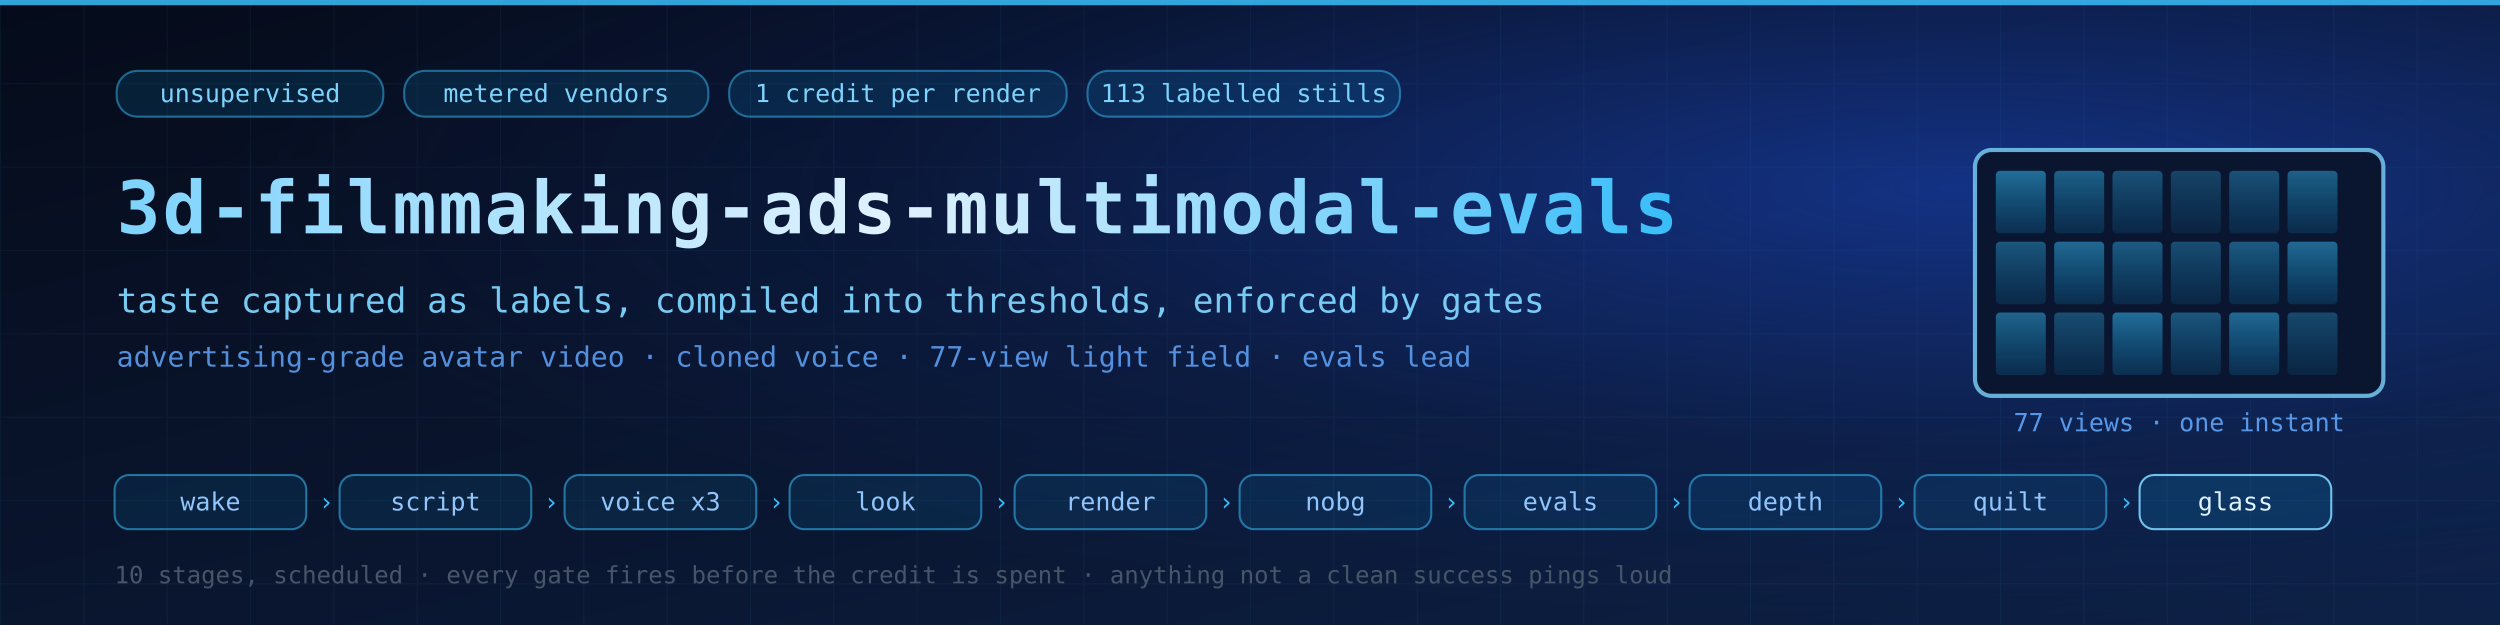
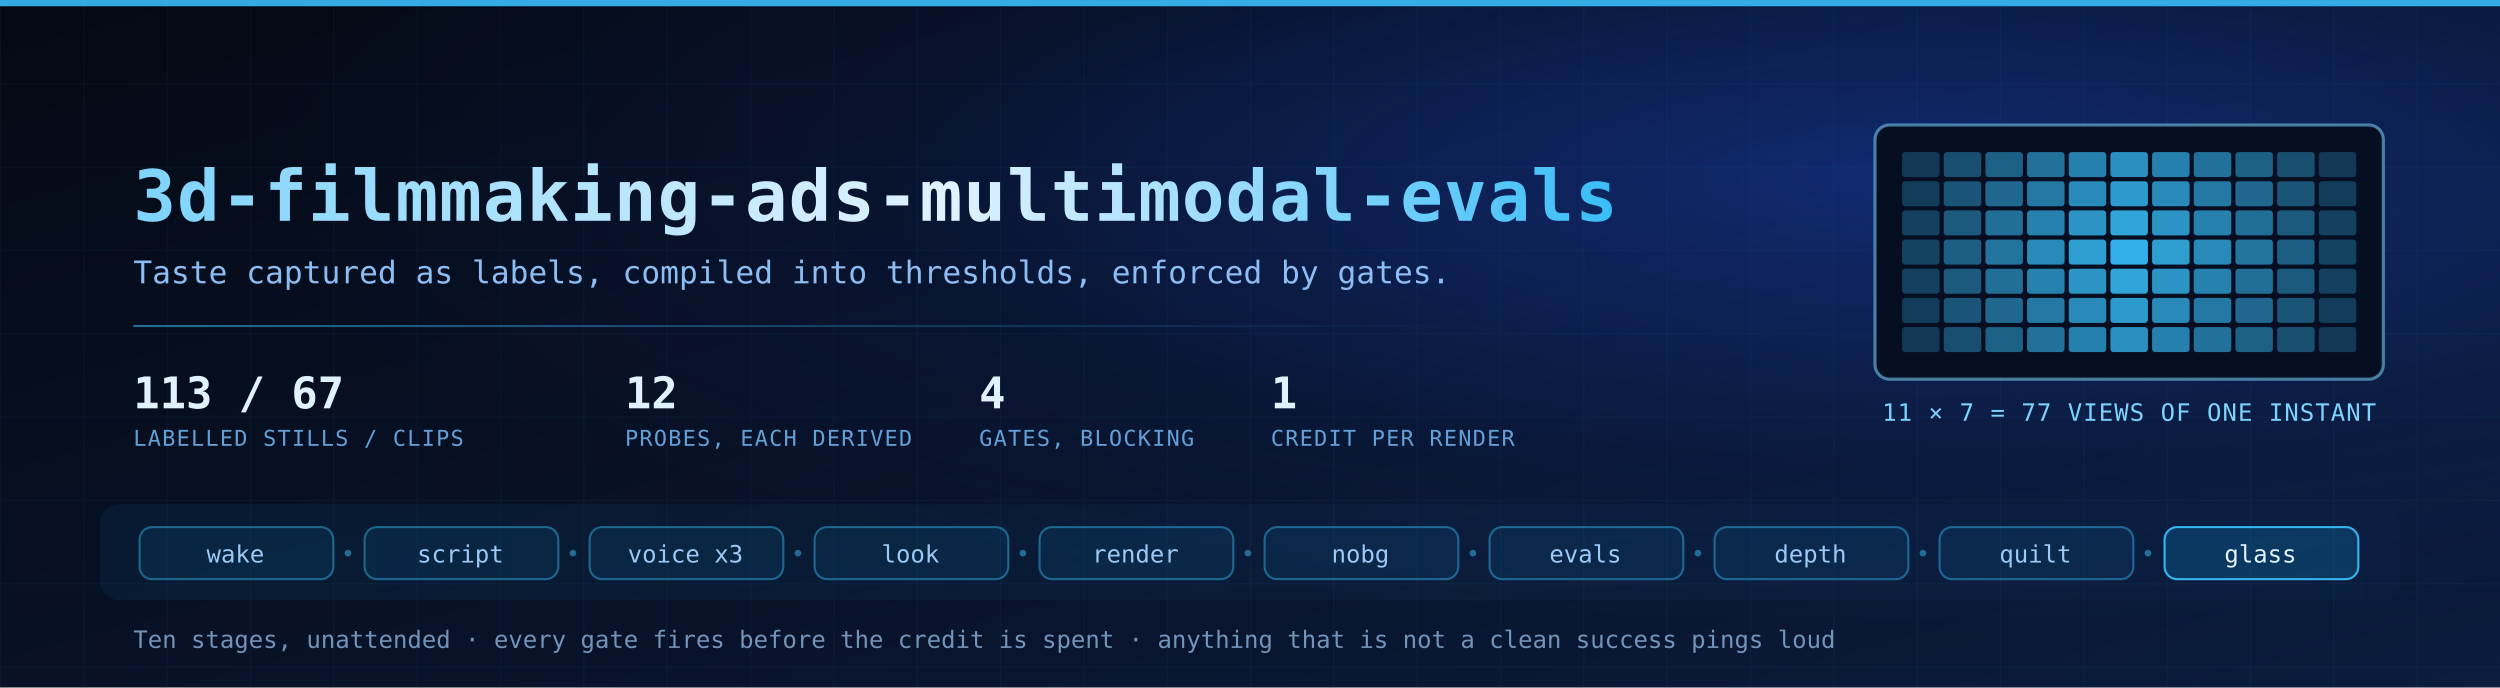
- <svg xmlns="http://www.w3.org/2000/svg" width="1200" height="300" viewBox="0 0 1200 300" role="img" aria-label="3d filmmaking ads multimodal evals">
+ <svg xmlns="http://www.w3.org/2000/svg" width="1200" height="330" viewBox="0 0 1200 330" role="img" aria-label="3d-filmmaking-ads-multimodal-evals: taste captured as labels, compiled into thresholds, enforced by gates. 77 views of one instant.">
  <defs>
    <linearGradient id="bg" x1="0" y1="0" x2="1" y2="1">
-       <stop offset="0%" stop-color="#050b1a" />
-       <stop offset="55%" stop-color="#0a1630" />
-       <stop offset="100%" stop-color="#0d2147" />
+       <stop offset="0%" stop-color="#040914" />
+       <stop offset="55%" stop-color="#081228" />
+       <stop offset="100%" stop-color="#0b1c3d" />
    </linearGradient>
    <linearGradient id="title" x1="0" y1="0" x2="1" y2="0">
      <stop offset="0%" stop-color="#7dd3fc" />
-       <stop offset="50%" stop-color="#e0f2fe" />
+       <stop offset="55%" stop-color="#e0f2fe" />
      <stop offset="100%" stop-color="#38bdf8" />
    </linearGradient>
-     <radialGradient id="glow" cx="78%" cy="30%" r="70%">
-       <stop offset="0%" stop-color="#1d4ed8" stop-opacity=".5" />
-       <stop offset="60%" stop-color="#1d4ed8" stop-opacity=".1" />
+     <radialGradient id="glow" cx="76%" cy="26%" r="66%">
+       <stop offset="0%" stop-color="#1d4ed8" stop-opacity=".42" />
+       <stop offset="62%" stop-color="#1d4ed8" stop-opacity=".08" />
      <stop offset="100%" stop-color="#1d4ed8" stop-opacity="0" />
    </radialGradient>
    <pattern id="grid" width="40" height="40" patternUnits="userSpaceOnUse">
-       <path d="M 40 0 L 0 0 0 40" fill="none" stroke="#38bdf8" stroke-opacity=".06" stroke-width="1" />
+       <path d="M 40 0 L 0 0 0 40" fill="none" stroke="#38bdf8" stroke-opacity=".05" stroke-width="1" />
    </pattern>
-     <linearGradient id="tile" x1="0" y1="0" x2="0" y2="1">
+     <linearGradient id="rule" x1="0" y1="0" x2="1" y2="0">
      <stop offset="0%" stop-color="#38bdf8" stop-opacity=".55" />
-       <stop offset="100%" stop-color="#0ea5e9" stop-opacity=".18" />
+       <stop offset="100%" stop-color="#38bdf8" stop-opacity="0" />
+     </linearGradient>
+     <linearGradient id="bandbg" x1="0" y1="0" x2="1" y2="0">
+       <stop offset="0%" stop-color="#0ea5e9" stop-opacity=".07" />
+       <stop offset="100%" stop-color="#0ea5e9" stop-opacity=".02" />
    </linearGradient>
  </defs>
-   <rect width="1200" height="300" fill="url(#bg)" />
-   <rect width="1200" height="300" fill="url(#grid)" />
-   <rect width="1200" height="300" fill="url(#glow)" />
-   <rect x="0" y="0" width="1200" height="2.5" fill="#38bdf8" opacity=".85" />
-   <g font-family="ui-monospace, SFMono-Regular, Menlo, monospace" font-size="12">
-     <rect x="56" y="34" rx="10" width="128" height="22" fill="#0ea5e9" fill-opacity=".13" stroke="#38bdf8" stroke-opacity=".5" />
-     <text x="120" y="49" fill="#7dd3fc" text-anchor="middle">unsupervised</text>
-     <rect x="194" y="34" rx="10" width="146" height="22" fill="#0ea5e9" fill-opacity=".13" stroke="#38bdf8" stroke-opacity=".5" />
-     <text x="267" y="49" fill="#7dd3fc" text-anchor="middle">metered vendors</text>
-     <rect x="350" y="34" rx="10" width="162" height="22" fill="#0ea5e9" fill-opacity=".13" stroke="#38bdf8" stroke-opacity=".5" />
-     <text x="431" y="49" fill="#7dd3fc" text-anchor="middle">1 credit per render</text>
-     <rect x="522" y="34" rx="10" width="150" height="22" fill="#0ea5e9" fill-opacity=".13" stroke="#38bdf8" stroke-opacity=".5" />
-     <text x="597" y="49" fill="#7dd3fc" text-anchor="middle">113 labelled stills</text>
-   </g>
-   <text x="56" y="112" font-family="ui-monospace, SFMono-Regular, Menlo, monospace" font-size="35" font-weight="700" fill="url(#title)" letter-spacing="1">3d-filmmaking-ads-multimodal-evals</text>
-   <text x="56" y="150" font-family="ui-monospace, SFMono-Regular, Menlo, monospace" font-size="16.5" fill="#7dd3fc" opacity=".95">taste captured as labels, compiled into thresholds, enforced by gates</text>
-   <text x="56" y="176" font-family="ui-monospace, SFMono-Regular, Menlo, monospace" font-size="13.5" fill="#60a5fa" opacity=".85">advertising-grade avatar video · cloned voice · 77-view light field · evals lead</text>
-   <g>
-     <rect x="948" y="72" width="196" height="118" rx="8" fill="#0a1630" stroke="#7dd3fc" stroke-opacity=".8" stroke-width="2" />
-     <g>
-       <rect x="958" y="82" width="24" height="30" rx="2" fill="url(#tile)" opacity=".95" />
-       <rect x="986" y="82" width="24" height="30" rx="2" fill="url(#tile)" opacity=".8" />
-       <rect x="1014" y="82" width="24" height="30" rx="2" fill="url(#tile)" opacity=".65" />
-       <rect x="1042" y="82" width="24" height="30" rx="2" fill="url(#tile)" opacity=".5" />
-       <rect x="1070" y="82" width="24" height="30" rx="2" fill="url(#tile)" opacity=".65" />
-       <rect x="1098" y="82" width="24" height="30" rx="2" fill="url(#tile)" opacity=".8" />
-       <rect x="958" y="116" width="24" height="30" rx="2" fill="url(#tile)" opacity=".7" />
-       <rect x="986" y="116" width="24" height="30" rx="2" fill="url(#tile)" opacity=".9" />
-       <rect x="1014" y="116" width="24" height="30" rx="2" fill="url(#tile)" opacity=".75" />
-       <rect x="1042" y="116" width="24" height="30" rx="2" fill="url(#tile)" opacity=".6" />
-       <rect x="1070" y="116" width="24" height="30" rx="2" fill="url(#tile)" opacity=".75" />
-       <rect x="1098" y="116" width="24" height="30" rx="2" fill="url(#tile)" opacity=".9" />
-       <rect x="958" y="150" width="24" height="30" rx="2" fill="url(#tile)" opacity=".85" />
-       <rect x="986" y="150" width="24" height="30" rx="2" fill="url(#tile)" opacity=".6" />
-       <rect x="1014" y="150" width="24" height="30" rx="2" fill="url(#tile)" opacity=".95" />
-       <rect x="1042" y="150" width="24" height="30" rx="2" fill="url(#tile)" opacity=".7" />
-       <rect x="1070" y="150" width="24" height="30" rx="2" fill="url(#tile)" opacity=".9" />
-       <rect x="1098" y="150" width="24" height="30" rx="2" fill="url(#tile)" opacity=".55" />
-     </g>
-     <text x="1046" y="207" font-family="ui-monospace, Menlo, monospace" font-size="12" fill="#60a5fa" text-anchor="middle" opacity=".9">77 views · one instant</text>
-   </g>
-   <g font-family="ui-monospace, SFMono-Regular, Menlo, monospace" font-size="12">
-     <rect x="55" y="228" rx="7" width="92" height="26" fill="#0ea5e9" fill-opacity=".10" stroke="#38bdf8" stroke-opacity=".55" />
-     <text x="101" y="245" fill="#93c5fd" text-anchor="middle">wake</text>
-     <text x="153" y="245" fill="#38bdf8">›</text>
-     <rect x="163" y="228" rx="7" width="92" height="26" fill="#0ea5e9" fill-opacity=".10" stroke="#38bdf8" stroke-opacity=".55" />
-     <text x="209" y="245" fill="#93c5fd" text-anchor="middle">script</text>
-     <text x="261" y="245" fill="#38bdf8">›</text>
-     <rect x="271" y="228" rx="7" width="92" height="26" fill="#0ea5e9" fill-opacity=".10" stroke="#38bdf8" stroke-opacity=".55" />
-     <text x="317" y="245" fill="#93c5fd" text-anchor="middle">voice x3</text>
-     <text x="369" y="245" fill="#38bdf8">›</text>
-     <rect x="379" y="228" rx="7" width="92" height="26" fill="#0ea5e9" fill-opacity=".10" stroke="#38bdf8" stroke-opacity=".55" />
-     <text x="425" y="245" fill="#93c5fd" text-anchor="middle">look</text>
-     <text x="477" y="245" fill="#38bdf8">›</text>
-     <rect x="487" y="228" rx="7" width="92" height="26" fill="#0ea5e9" fill-opacity=".10" stroke="#38bdf8" stroke-opacity=".55" />
-     <text x="533" y="245" fill="#93c5fd" text-anchor="middle">render</text>
-     <text x="585" y="245" fill="#38bdf8">›</text>
-     <rect x="595" y="228" rx="7" width="92" height="26" fill="#0ea5e9" fill-opacity=".10" stroke="#38bdf8" stroke-opacity=".55" />
-     <text x="641" y="245" fill="#93c5fd" text-anchor="middle">nobg</text>
-     <text x="693" y="245" fill="#38bdf8">›</text>
-     <rect x="703" y="228" rx="7" width="92" height="26" fill="#0ea5e9" fill-opacity=".10" stroke="#38bdf8" stroke-opacity=".55" />
-     <text x="749" y="245" fill="#93c5fd" text-anchor="middle">evals</text>
-     <text x="801" y="245" fill="#38bdf8">›</text>
-     <rect x="811" y="228" rx="7" width="92" height="26" fill="#0ea5e9" fill-opacity=".10" stroke="#38bdf8" stroke-opacity=".55" />
-     <text x="857" y="245" fill="#93c5fd" text-anchor="middle">depth</text>
-     <text x="909" y="245" fill="#38bdf8">›</text>
-     <rect x="919" y="228" rx="7" width="92" height="26" fill="#0ea5e9" fill-opacity=".10" stroke="#38bdf8" stroke-opacity=".55" />
-     <text x="965" y="245" fill="#93c5fd" text-anchor="middle">quilt</text>
-     <text x="1017" y="245" fill="#38bdf8">›</text>
-     <rect x="1027" y="228" rx="7" width="92" height="26" fill="#0ea5e9" fill-opacity=".16" stroke="#7dd3fc" stroke-opacity=".9" />
-     <text x="1073" y="245" fill="#e0f2fe" text-anchor="middle">glass</text>
-   </g>
-   <text x="55" y="280" font-family="ui-monospace, Menlo, monospace" font-size="11.5" fill="#475569">10 stages, scheduled · every gate fires before the credit is spent · anything not a clean success pings loud</text>
+   <rect width="1200" height="330" fill="url(#bg)" />
+   <rect width="1200" height="330" fill="url(#grid)" />
+   <rect width="1200" height="330" fill="url(#glow)" />
+   <rect x="0" y="0" width="1200" height="3" fill="#38bdf8" opacity=".9" />
+   <text x="64" y="106" font-family="ui-monospace, SFMono-Regular, Menlo, monospace" font-size="34" font-weight="700" fill="url(#title)" letter-spacing=".5">3d-filmmaking-ads-multimodal-evals</text>
+   <text x="64" y="136" font-family="ui-monospace, SFMono-Regular, Menlo, monospace" font-size="15" fill="#93c5fd" opacity=".95">Taste captured as labels, compiled into thresholds, enforced by gates.</text>
+   <rect x="64" y="156" width="640" height="1" fill="url(#rule)" />
+   <text x="64" y="196" font-family="ui-monospace, SFMono-Regular, Menlo, monospace" font-size="21" font-weight="700" fill="#e0f2fe">113 / 67</text>
+   <text x="64" y="214" font-family="ui-monospace, SFMono-Regular, Menlo, monospace" font-size="10.5" fill="#64a0d8" letter-spacing=".6">LABELLED STILLS / CLIPS</text>
+   <text x="300" y="196" font-family="ui-monospace, SFMono-Regular, Menlo, monospace" font-size="21" font-weight="700" fill="#e0f2fe">12</text>
+   <text x="300" y="214" font-family="ui-monospace, SFMono-Regular, Menlo, monospace" font-size="10.5" fill="#64a0d8" letter-spacing=".6">PROBES, EACH DERIVED</text>
+   <text x="470" y="196" font-family="ui-monospace, SFMono-Regular, Menlo, monospace" font-size="21" font-weight="700" fill="#e0f2fe">4</text>
+   <text x="470" y="214" font-family="ui-monospace, SFMono-Regular, Menlo, monospace" font-size="10.5" fill="#64a0d8" letter-spacing=".6">GATES, BLOCKING</text>
+   <text x="610" y="196" font-family="ui-monospace, SFMono-Regular, Menlo, monospace" font-size="21" font-weight="700" fill="#e0f2fe">1</text>
+   <text x="610" y="214" font-family="ui-monospace, SFMono-Regular, Menlo, monospace" font-size="10.5" fill="#64a0d8" letter-spacing=".6">CREDIT PER RENDER</text>
+   <rect x="900" y="60" width="244" height="122" rx="7" fill="#060f22" stroke="#7dd3fc" stroke-opacity=".55" stroke-width="1.5" />
+   <rect x="913" y="73" width="18" height="12" rx="1.5" fill="#38bdf8" fill-opacity="0.240" />
+   <rect x="933" y="73" width="18" height="12" rx="1.5" fill="#38bdf8" fill-opacity="0.366" />
+   <rect x="953" y="73" width="18" height="12" rx="1.5" fill="#38bdf8" fill-opacity="0.468" />
+   <rect x="973" y="73" width="18" height="12" rx="1.5" fill="#38bdf8" fill-opacity="0.561" />
+   <rect x="993" y="73" width="18" height="12" rx="1.5" fill="#38bdf8" fill-opacity="0.650" />
+   <rect x="1013" y="73" width="18" height="12" rx="1.5" fill="#38bdf8" fill-opacity="0.736" />
+   <rect x="1033" y="73" width="18" height="12" rx="1.5" fill="#38bdf8" fill-opacity="0.650" />
+   <rect x="1053" y="73" width="18" height="12" rx="1.5" fill="#38bdf8" fill-opacity="0.561" />
+   <rect x="1073" y="73" width="18" height="12" rx="1.5" fill="#38bdf8" fill-opacity="0.468" />
+   <rect x="1093" y="73" width="18" height="12" rx="1.5" fill="#38bdf8" fill-opacity="0.366" />
+   <rect x="1113" y="73" width="18" height="12" rx="1.5" fill="#38bdf8" fill-opacity="0.240" />
+   <rect x="913" y="87" width="18" height="12" rx="1.5" fill="#38bdf8" fill-opacity="0.260" />
+   <rect x="933" y="87" width="18" height="12" rx="1.5" fill="#38bdf8" fill-opacity="0.397" />
+   <rect x="953" y="87" width="18" height="12" rx="1.5" fill="#38bdf8" fill-opacity="0.507" />
+   <rect x="973" y="87" width="18" height="12" rx="1.5" fill="#38bdf8" fill-opacity="0.608" />
+   <rect x="993" y="87" width="18" height="12" rx="1.5" fill="#38bdf8" fill-opacity="0.704" />
+   <rect x="1013" y="87" width="18" height="12" rx="1.5" fill="#38bdf8" fill-opacity="0.797" />
+   <rect x="1033" y="87" width="18" height="12" rx="1.5" fill="#38bdf8" fill-opacity="0.704" />
+   <rect x="1053" y="87" width="18" height="12" rx="1.5" fill="#38bdf8" fill-opacity="0.608" />
+   <rect x="1073" y="87" width="18" height="12" rx="1.5" fill="#38bdf8" fill-opacity="0.507" />
+   <rect x="1093" y="87" width="18" height="12" rx="1.5" fill="#38bdf8" fill-opacity="0.397" />
+   <rect x="1113" y="87" width="18" height="12" rx="1.5" fill="#38bdf8" fill-opacity="0.260" />
+   <rect x="913" y="101" width="18" height="12" rx="1.5" fill="#38bdf8" fill-opacity="0.280" />
+   <rect x="933" y="101" width="18" height="12" rx="1.5" fill="#38bdf8" fill-opacity="0.427" />
+   <rect x="953" y="101" width="18" height="12" rx="1.5" fill="#38bdf8" fill-opacity="0.546" />
+   <rect x="973" y="101" width="18" height="12" rx="1.5" fill="#38bdf8" fill-opacity="0.655" />
+   <rect x="993" y="101" width="18" height="12" rx="1.5" fill="#38bdf8" fill-opacity="0.759" />
+   <rect x="1013" y="101" width="18" height="12" rx="1.5" fill="#38bdf8" fill-opacity="0.859" />
+   <rect x="1033" y="101" width="18" height="12" rx="1.5" fill="#38bdf8" fill-opacity="0.759" />
+   <rect x="1053" y="101" width="18" height="12" rx="1.5" fill="#38bdf8" fill-opacity="0.655" />
+   <rect x="1073" y="101" width="18" height="12" rx="1.5" fill="#38bdf8" fill-opacity="0.546" />
+   <rect x="1093" y="101" width="18" height="12" rx="1.5" fill="#38bdf8" fill-opacity="0.427" />
+   <rect x="1113" y="101" width="18" height="12" rx="1.5" fill="#38bdf8" fill-opacity="0.280" />
+   <rect x="913" y="115" width="18" height="12" rx="1.5" fill="#38bdf8" fill-opacity="0.300" />
+   <rect x="933" y="115" width="18" height="12" rx="1.5" fill="#38bdf8" fill-opacity="0.458" />
+   <rect x="953" y="115" width="18" height="12" rx="1.5" fill="#38bdf8" fill-opacity="0.585" />
+   <rect x="973" y="115" width="18" height="12" rx="1.5" fill="#38bdf8" fill-opacity="0.702" />
+   <rect x="993" y="115" width="18" height="12" rx="1.5" fill="#38bdf8" fill-opacity="0.813" />
+   <rect x="1013" y="115" width="18" height="12" rx="1.5" fill="#38bdf8" fill-opacity="0.920" />
+   <rect x="1033" y="115" width="18" height="12" rx="1.5" fill="#38bdf8" fill-opacity="0.813" />
+   <rect x="1053" y="115" width="18" height="12" rx="1.5" fill="#38bdf8" fill-opacity="0.702" />
+   <rect x="1073" y="115" width="18" height="12" rx="1.5" fill="#38bdf8" fill-opacity="0.585" />
+   <rect x="1093" y="115" width="18" height="12" rx="1.5" fill="#38bdf8" fill-opacity="0.458" />
+   <rect x="1113" y="115" width="18" height="12" rx="1.5" fill="#38bdf8" fill-opacity="0.300" />
+   <rect x="913" y="129" width="18" height="12" rx="1.5" fill="#38bdf8" fill-opacity="0.280" />
+   <rect x="933" y="129" width="18" height="12" rx="1.5" fill="#38bdf8" fill-opacity="0.427" />
+   <rect x="953" y="129" width="18" height="12" rx="1.5" fill="#38bdf8" fill-opacity="0.546" />
+   <rect x="973" y="129" width="18" height="12" rx="1.5" fill="#38bdf8" fill-opacity="0.655" />
+   <rect x="993" y="129" width="18" height="12" rx="1.5" fill="#38bdf8" fill-opacity="0.759" />
+   <rect x="1013" y="129" width="18" height="12" rx="1.5" fill="#38bdf8" fill-opacity="0.859" />
+   <rect x="1033" y="129" width="18" height="12" rx="1.5" fill="#38bdf8" fill-opacity="0.759" />
+   <rect x="1053" y="129" width="18" height="12" rx="1.5" fill="#38bdf8" fill-opacity="0.655" />
+   <rect x="1073" y="129" width="18" height="12" rx="1.5" fill="#38bdf8" fill-opacity="0.546" />
+   <rect x="1093" y="129" width="18" height="12" rx="1.5" fill="#38bdf8" fill-opacity="0.427" />
+   <rect x="1113" y="129" width="18" height="12" rx="1.5" fill="#38bdf8" fill-opacity="0.280" />
+   <rect x="913" y="143" width="18" height="12" rx="1.5" fill="#38bdf8" fill-opacity="0.260" />
+   <rect x="933" y="143" width="18" height="12" rx="1.5" fill="#38bdf8" fill-opacity="0.397" />
+   <rect x="953" y="143" width="18" height="12" rx="1.5" fill="#38bdf8" fill-opacity="0.507" />
+   <rect x="973" y="143" width="18" height="12" rx="1.5" fill="#38bdf8" fill-opacity="0.608" />
+   <rect x="993" y="143" width="18" height="12" rx="1.5" fill="#38bdf8" fill-opacity="0.704" />
+   <rect x="1013" y="143" width="18" height="12" rx="1.5" fill="#38bdf8" fill-opacity="0.797" />
+   <rect x="1033" y="143" width="18" height="12" rx="1.5" fill="#38bdf8" fill-opacity="0.704" />
+   <rect x="1053" y="143" width="18" height="12" rx="1.5" fill="#38bdf8" fill-opacity="0.608" />
+   <rect x="1073" y="143" width="18" height="12" rx="1.5" fill="#38bdf8" fill-opacity="0.507" />
+   <rect x="1093" y="143" width="18" height="12" rx="1.5" fill="#38bdf8" fill-opacity="0.397" />
+   <rect x="1113" y="143" width="18" height="12" rx="1.5" fill="#38bdf8" fill-opacity="0.260" />
+   <rect x="913" y="157" width="18" height="12" rx="1.5" fill="#38bdf8" fill-opacity="0.240" />
+   <rect x="933" y="157" width="18" height="12" rx="1.5" fill="#38bdf8" fill-opacity="0.366" />
+   <rect x="953" y="157" width="18" height="12" rx="1.5" fill="#38bdf8" fill-opacity="0.468" />
+   <rect x="973" y="157" width="18" height="12" rx="1.5" fill="#38bdf8" fill-opacity="0.561" />
+   <rect x="993" y="157" width="18" height="12" rx="1.5" fill="#38bdf8" fill-opacity="0.650" />
+   <rect x="1013" y="157" width="18" height="12" rx="1.5" fill="#38bdf8" fill-opacity="0.736" />
+   <rect x="1033" y="157" width="18" height="12" rx="1.5" fill="#38bdf8" fill-opacity="0.650" />
+   <rect x="1053" y="157" width="18" height="12" rx="1.5" fill="#38bdf8" fill-opacity="0.561" />
+   <rect x="1073" y="157" width="18" height="12" rx="1.5" fill="#38bdf8" fill-opacity="0.468" />
+   <rect x="1093" y="157" width="18" height="12" rx="1.5" fill="#38bdf8" fill-opacity="0.366" />
+   <rect x="1113" y="157" width="18" height="12" rx="1.5" fill="#38bdf8" fill-opacity="0.240" />
+   <text x="1022" y="202" font-family="ui-monospace, SFMono-Regular, Menlo, monospace" font-size="11.5" fill="#7dd3fc" text-anchor="middle" letter-spacing=".5">11 × 7 = 77 VIEWS OF ONE INSTANT</text>
+   <rect x="48" y="242" width="1104" height="46" rx="9" fill="url(#bandbg)" />
+   <rect x="67" y="253" width="93" height="25" rx="6" fill="#0ea5e9" fill-opacity=".09" stroke="#38bdf8" stroke-opacity=".45" />
+   <text x="113" y="270" font-family="ui-monospace, SFMono-Regular, Menlo, monospace" font-size="11.5" fill="#9cc9f5" text-anchor="middle">wake</text>
+   <circle cx="167" cy="265.5" r="1.6" fill="#38bdf8" opacity=".5" />
+   <rect x="175" y="253" width="93" height="25" rx="6" fill="#0ea5e9" fill-opacity=".09" stroke="#38bdf8" stroke-opacity=".45" />
+   <text x="221" y="270" font-family="ui-monospace, SFMono-Regular, Menlo, monospace" font-size="11.5" fill="#9cc9f5" text-anchor="middle">script</text>
+   <circle cx="275" cy="265.5" r="1.6" fill="#38bdf8" opacity=".5" />
+   <rect x="283" y="253" width="93" height="25" rx="6" fill="#0ea5e9" fill-opacity=".09" stroke="#38bdf8" stroke-opacity=".45" />
+   <text x="329" y="270" font-family="ui-monospace, SFMono-Regular, Menlo, monospace" font-size="11.5" fill="#9cc9f5" text-anchor="middle">voice x3</text>
+   <circle cx="383" cy="265.5" r="1.6" fill="#38bdf8" opacity=".5" />
+   <rect x="391" y="253" width="93" height="25" rx="6" fill="#0ea5e9" fill-opacity=".09" stroke="#38bdf8" stroke-opacity=".45" />
+   <text x="437" y="270" font-family="ui-monospace, SFMono-Regular, Menlo, monospace" font-size="11.5" fill="#9cc9f5" text-anchor="middle">look</text>
+   <circle cx="491" cy="265.5" r="1.6" fill="#38bdf8" opacity=".5" />
+   <rect x="499" y="253" width="93" height="25" rx="6" fill="#0ea5e9" fill-opacity=".09" stroke="#38bdf8" stroke-opacity=".45" />
+   <text x="545" y="270" font-family="ui-monospace, SFMono-Regular, Menlo, monospace" font-size="11.5" fill="#9cc9f5" text-anchor="middle">render</text>
+   <circle cx="599" cy="265.5" r="1.6" fill="#38bdf8" opacity=".5" />
+   <rect x="607" y="253" width="93" height="25" rx="6" fill="#0ea5e9" fill-opacity=".09" stroke="#38bdf8" stroke-opacity=".45" />
+   <text x="653" y="270" font-family="ui-monospace, SFMono-Regular, Menlo, monospace" font-size="11.5" fill="#9cc9f5" text-anchor="middle">nobg</text>
+   <circle cx="707" cy="265.5" r="1.6" fill="#38bdf8" opacity=".5" />
+   <rect x="715" y="253" width="93" height="25" rx="6" fill="#0ea5e9" fill-opacity=".09" stroke="#38bdf8" stroke-opacity=".45" />
+   <text x="761" y="270" font-family="ui-monospace, SFMono-Regular, Menlo, monospace" font-size="11.5" fill="#9cc9f5" text-anchor="middle">evals</text>
+   <circle cx="815" cy="265.5" r="1.6" fill="#38bdf8" opacity=".5" />
+   <rect x="823" y="253" width="93" height="25" rx="6" fill="#0ea5e9" fill-opacity=".09" stroke="#38bdf8" stroke-opacity=".45" />
+   <text x="869" y="270" font-family="ui-monospace, SFMono-Regular, Menlo, monospace" font-size="11.5" fill="#9cc9f5" text-anchor="middle">depth</text>
+   <circle cx="923" cy="265.5" r="1.6" fill="#38bdf8" opacity=".5" />
+   <rect x="931" y="253" width="93" height="25" rx="6" fill="#0ea5e9" fill-opacity=".09" stroke="#38bdf8" stroke-opacity=".45" />
+   <text x="977" y="270" font-family="ui-monospace, SFMono-Regular, Menlo, monospace" font-size="11.5" fill="#9cc9f5" text-anchor="middle">quilt</text>
+   <circle cx="1031" cy="265.5" r="1.6" fill="#38bdf8" opacity=".5" />
+   <rect x="1039" y="253" width="93" height="25" rx="6" fill="#0ea5e9" fill-opacity=".20" stroke="#38bdf8" stroke-opacity=".95" />
+   <text x="1085" y="270" font-family="ui-monospace, SFMono-Regular, Menlo, monospace" font-size="11.5" fill="#e0f2fe" text-anchor="middle">glass</text>
+   <text x="64" y="311" font-family="ui-monospace, SFMono-Regular, Menlo, monospace" font-size="11.5" fill="#7c9ec4" opacity=".92">Ten stages, unattended · every gate fires before the credit is spent · anything that is not a clean success pings loud</text>
</svg>
